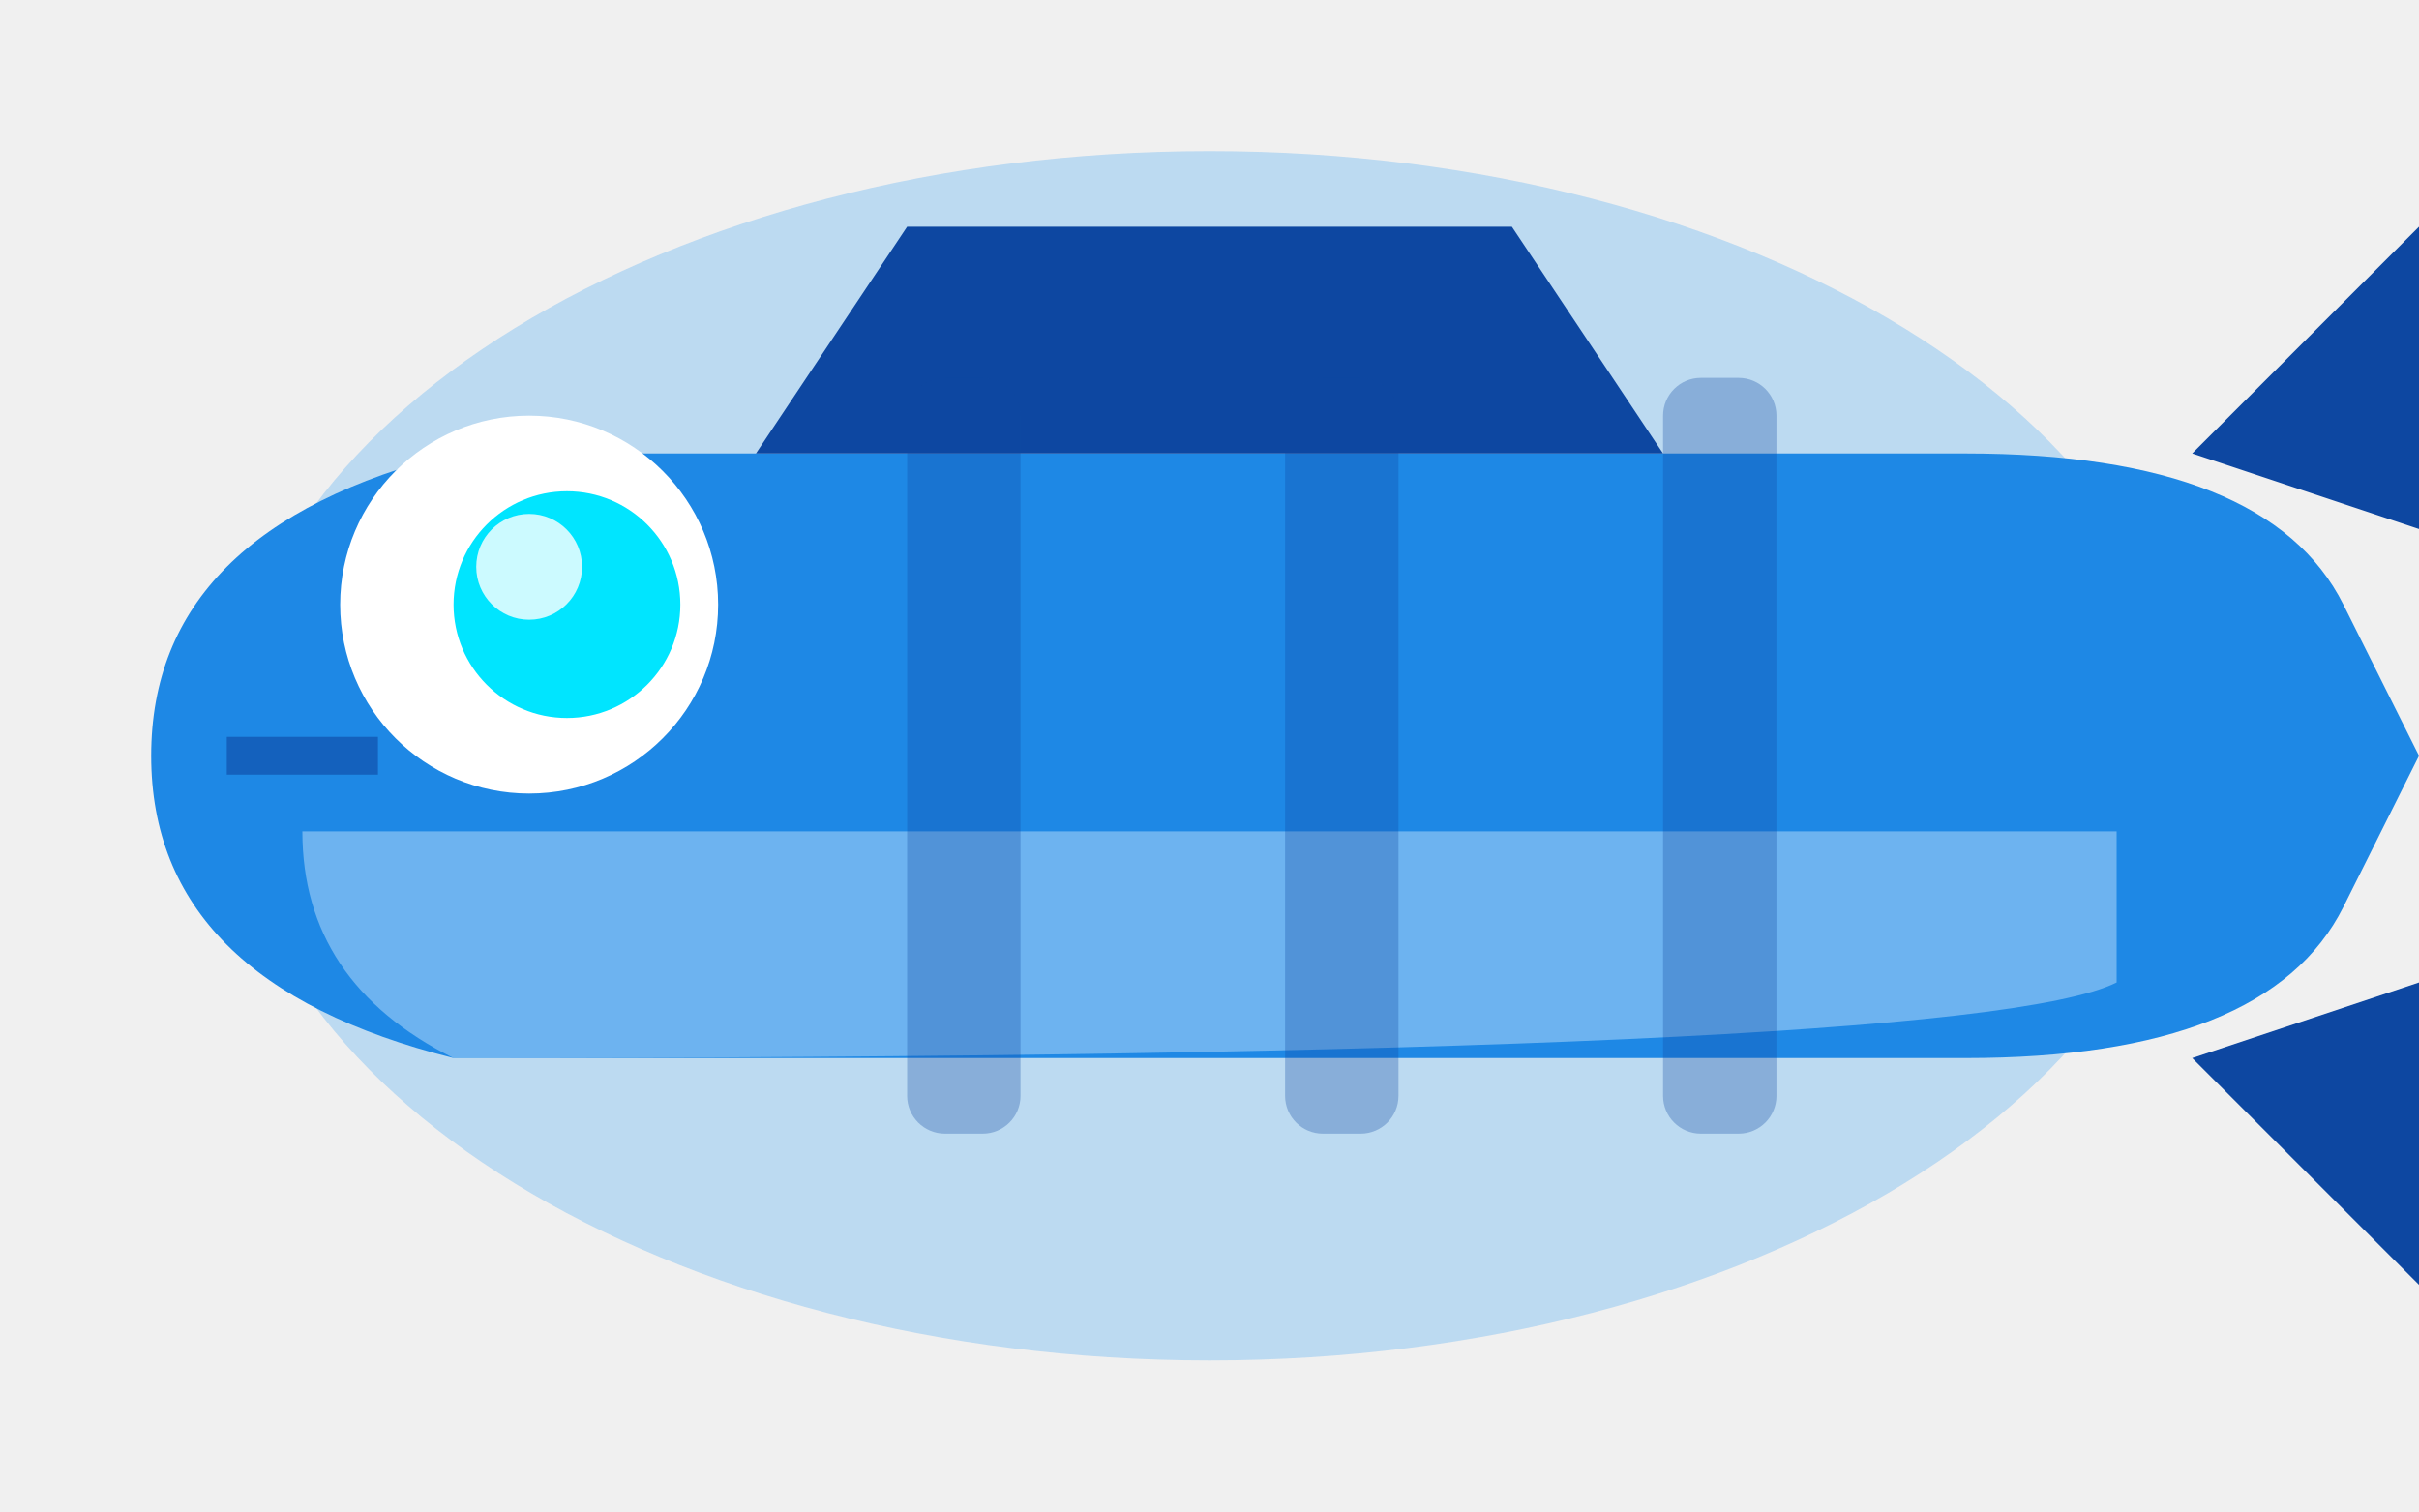
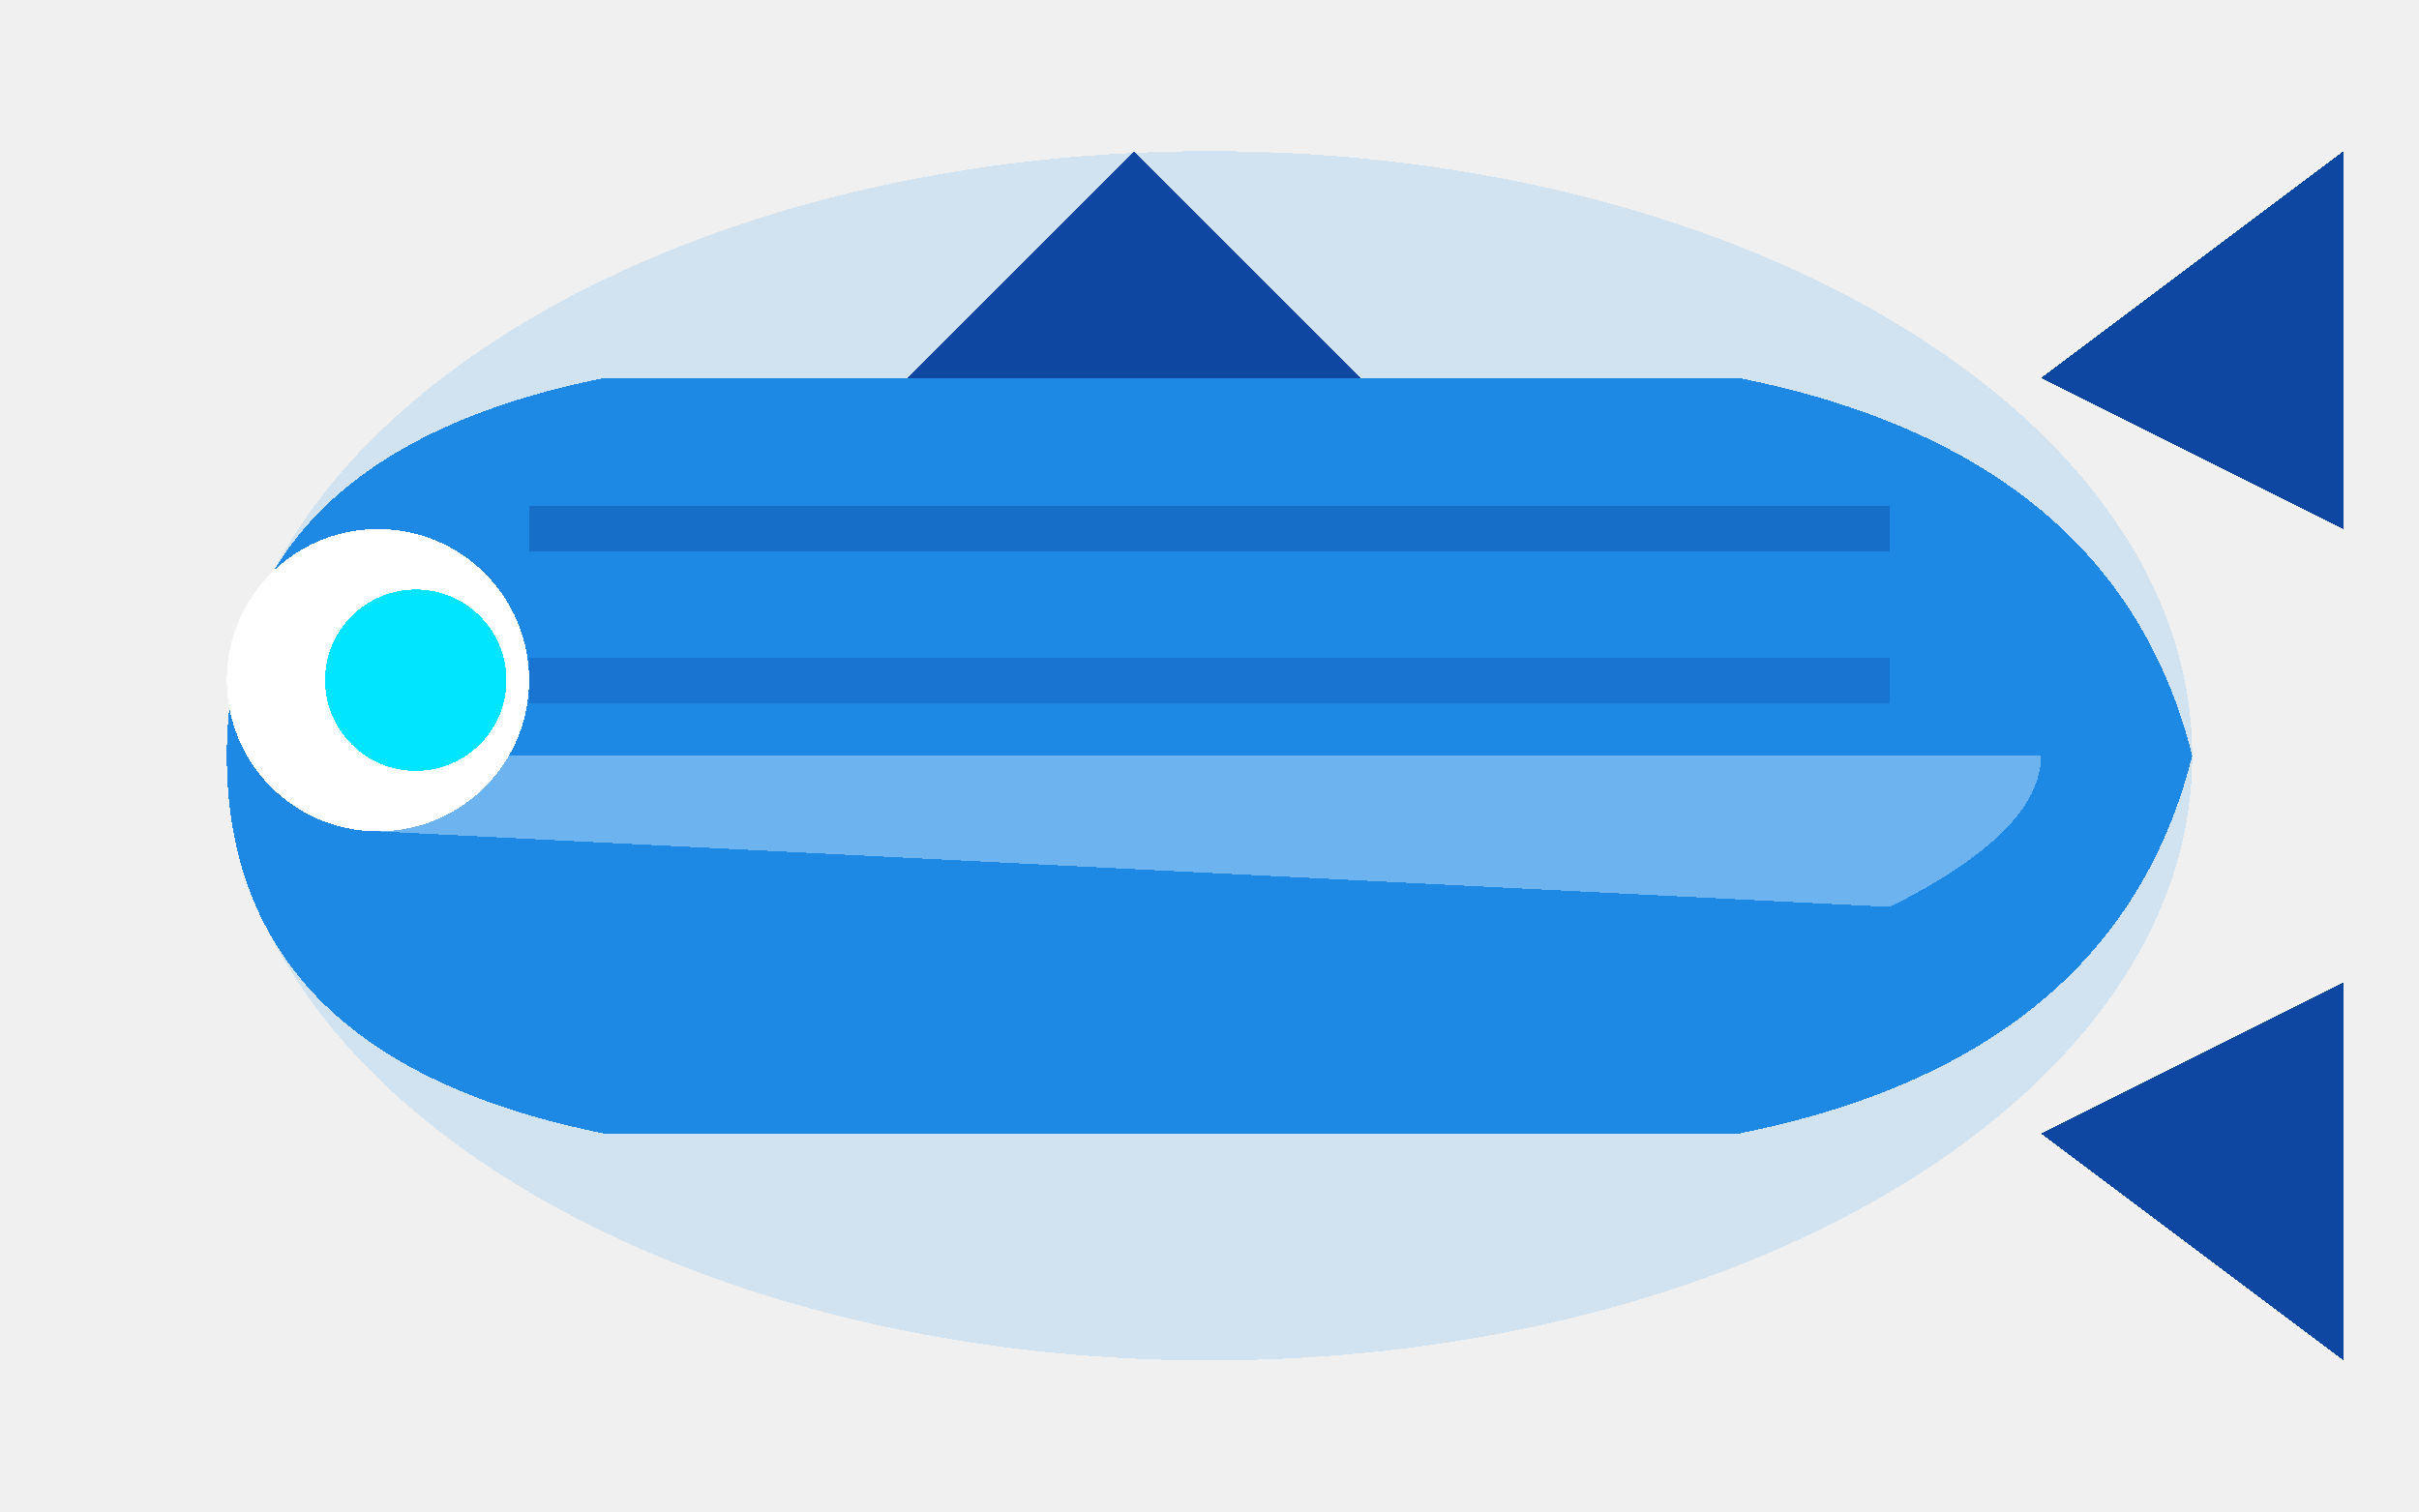
- <svg xmlns="http://www.w3.org/2000/svg" viewBox="0 0 32 20" width="64" height="40">
-   <ellipse cx="16" cy="10" rx="13" ry="8" fill="#2196F3" opacity="0.25">
-     <animate attributeName="opacity" values="0.15;0.35;0.15" dur="2s" repeatCount="indefinite" />
+ <svg xmlns="http://www.w3.org/2000/svg" viewBox="0 0 32 20" width="64" height="40" shape-rendering="crispEdges">
+   <ellipse cx="16" cy="10" rx="13" ry="8" fill="#2196F3" opacity="0.15">
+     <animate attributeName="opacity" values="0.1;0.25;0.1" dur="2s" repeatCount="indefinite" />
  </ellipse>
-   <path d="M2,10 Q2,7 6,6 L26,6 Q30,6 31,8 L32,10 L31,12 Q30,14 26,14 L6,14 Q2,13 2,10 Z" fill="#1E88E5" />
-   <path d="M4,11 L28,11 L28,13 Q26,14 6,14 Q4,13 4,11 Z" fill="#BBDEFB" opacity="0.5" />
-   <path d="M29,6 L32,3 L32,7 Z" fill="#0D47A1" />
-   <path d="M29,14 L32,17 L32,13 Z" fill="#0D47A1" />
-   <path d="M10,6 L12,3 L20,3 L22,6 Z" fill="#0D47A1" />
-   <circle cx="7" cy="8" r="2.5" fill="white" />
-   <circle cx="7.5" cy="8" r="1.5" fill="#00E5FF" />
-   <circle cx="7" cy="7.5" r="0.7" fill="white" opacity="0.8" />
-   <rect x="12" y="5" width="1.5" height="10" fill="#0D47A1" opacity="0.3" rx="0.5" />
-   <rect x="17" y="5" width="1.5" height="10" fill="#0D47A1" opacity="0.3" rx="0.5" />
-   <rect x="22" y="5" width="1.5" height="10" fill="#0D47A1" opacity="0.3" rx="0.5" />
-   <line x1="3" y1="10" x2="5" y2="10" stroke="#0D47A1" stroke-width="0.5" opacity="0.6" />
+   <path d="M3,10 Q3,6 8,5 L23,5 Q28,6 29,10 Q28,14 23,15 L8,15 Q3,14 3,10 Z" fill="#1E88E5" />
+   <path d="M5,11 L25,12 Q27,11 27,10 L5,10 Z" fill="#BBDEFB" opacity="0.5" />
+   <path d="M27,5 L31,2 L31,7 Z" fill="#0D47A1" />
+   <path d="M27,15 L31,18 L31,13 Z" fill="#0D47A1" />
+   <path d="M12,5 L15,2 L18,5 Z" fill="#0D47A1" />
+   <line x1="7" y1="7" x2="25" y2="7" stroke="#0D47A1" stroke-width="0.6" opacity="0.4" />
+   <line x1="7" y1="9" x2="25" y2="9" stroke="#0D47A1" stroke-width="0.6" opacity="0.3" />
+   <circle cx="5" cy="9" r="2" fill="white" />
+   <circle cx="5.5" cy="9" r="1.2" fill="#00E5FF" />
</svg>
